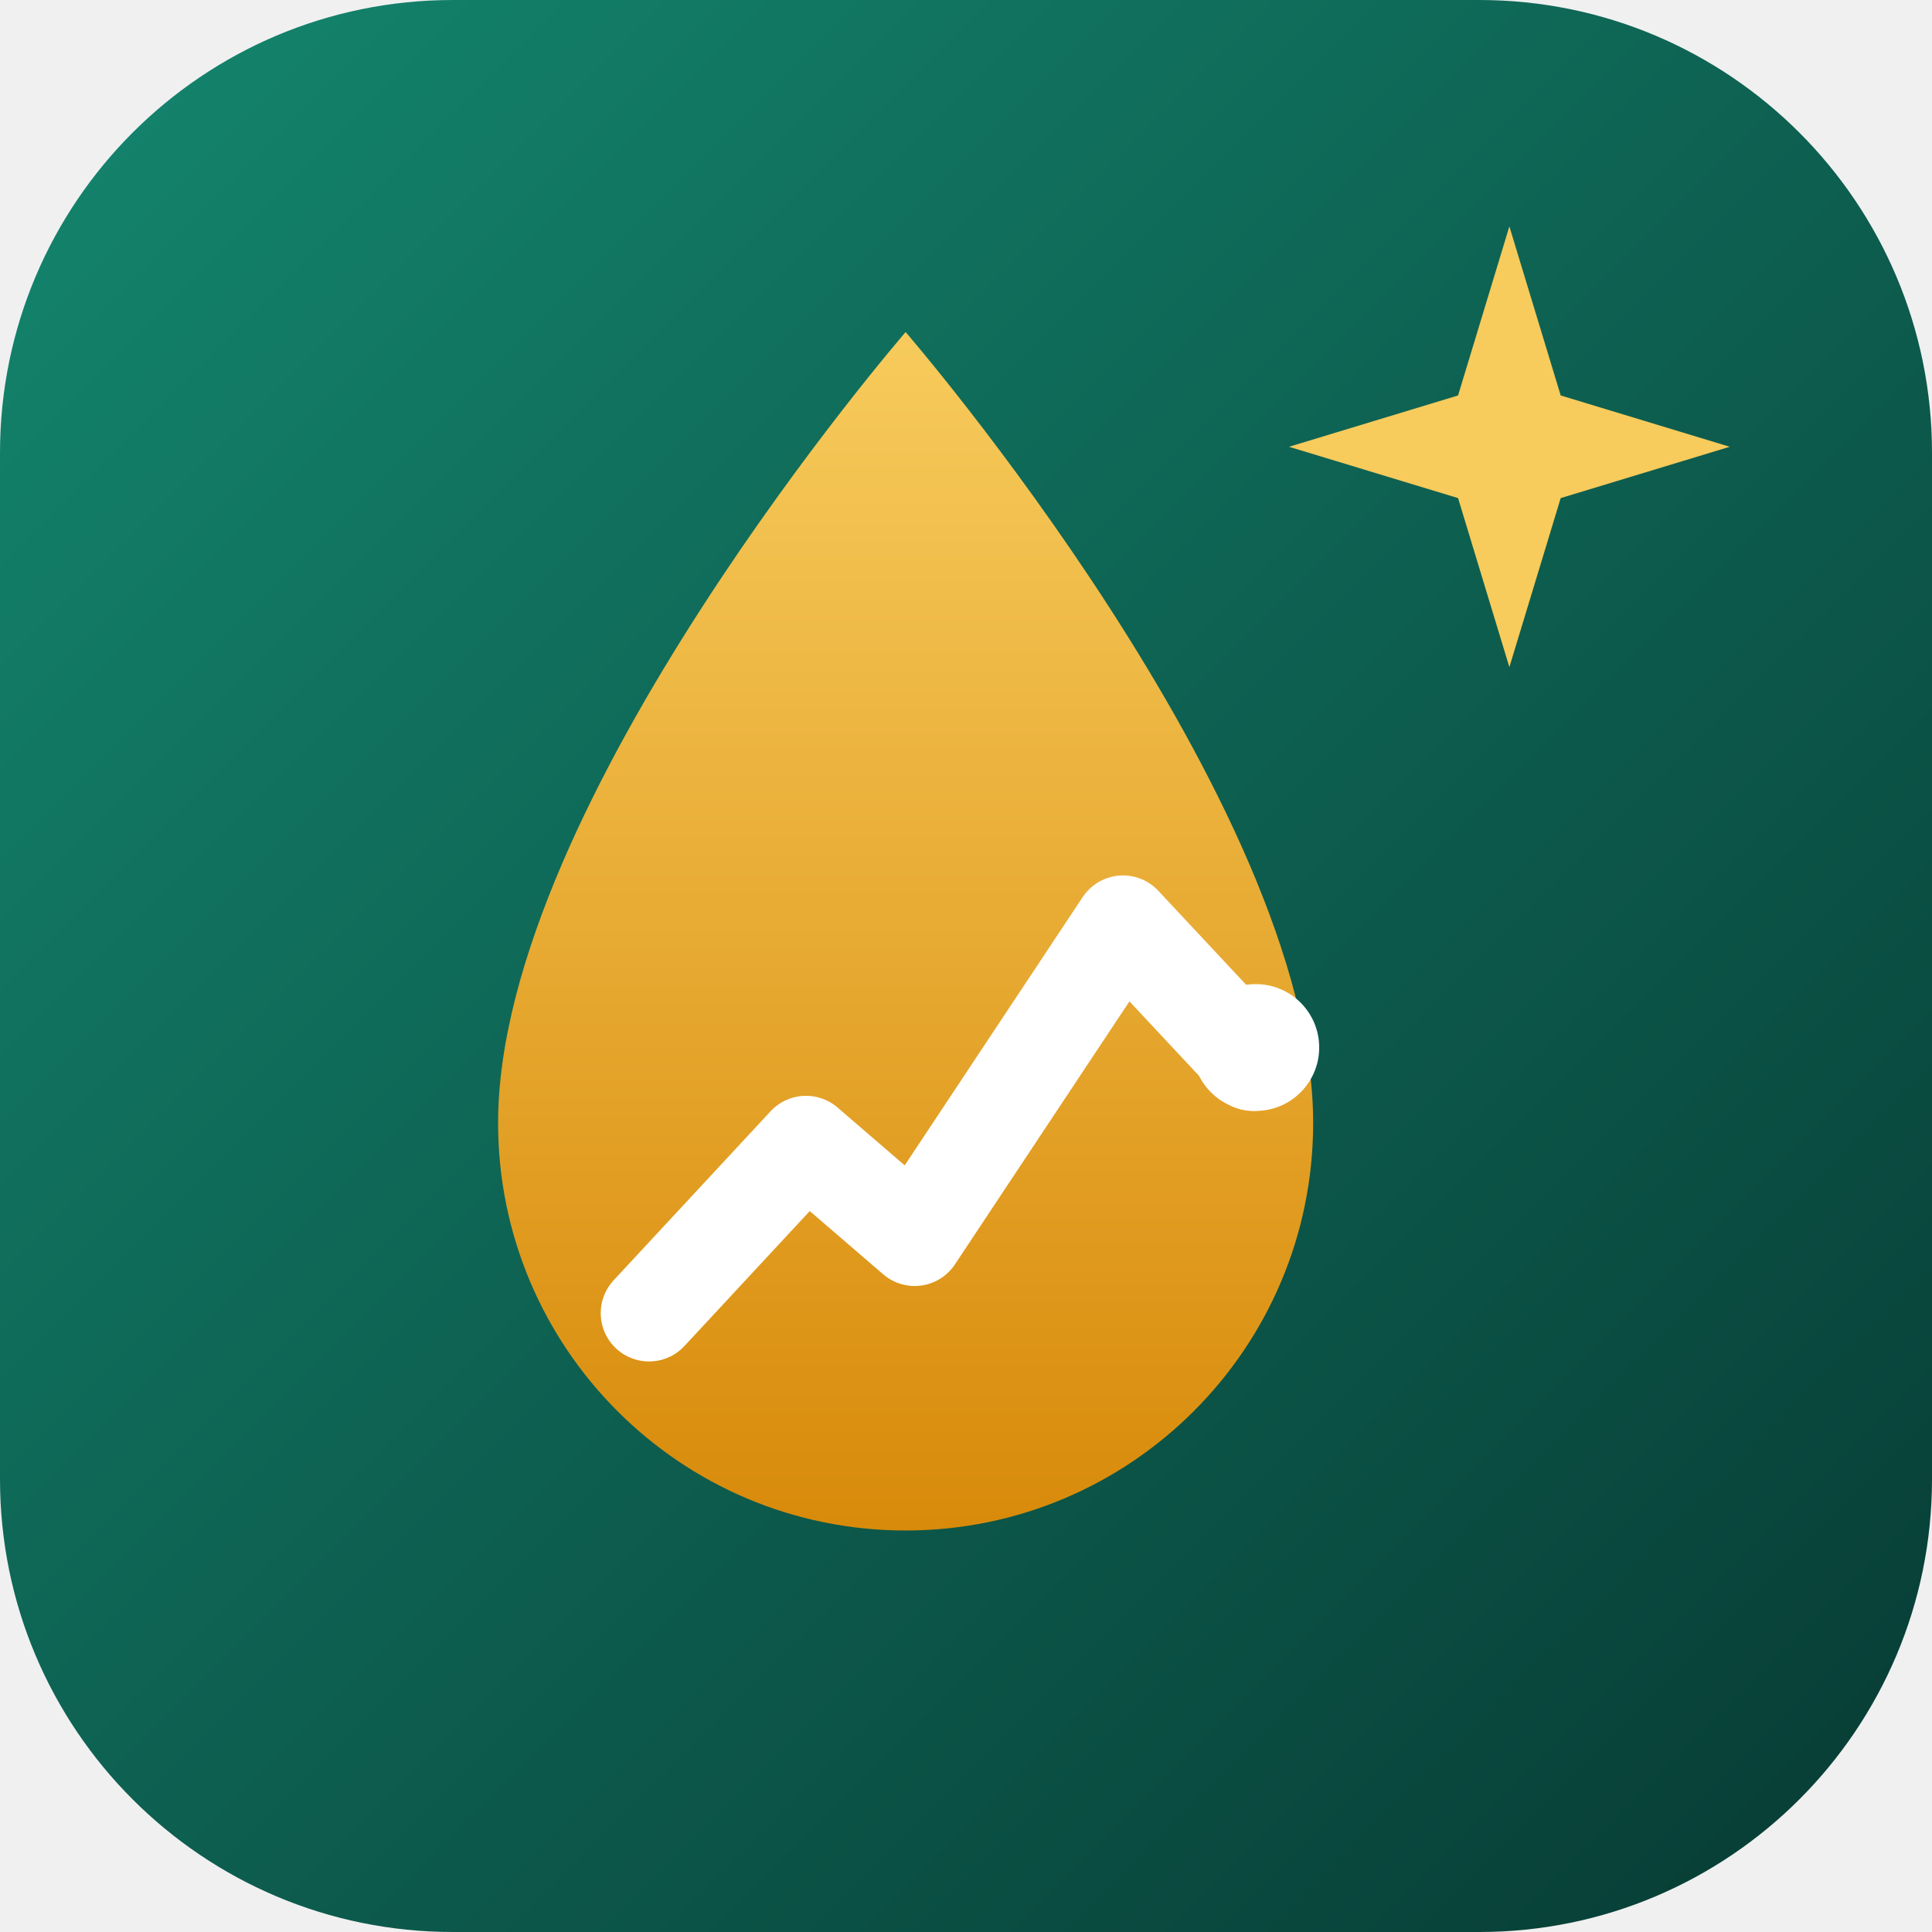
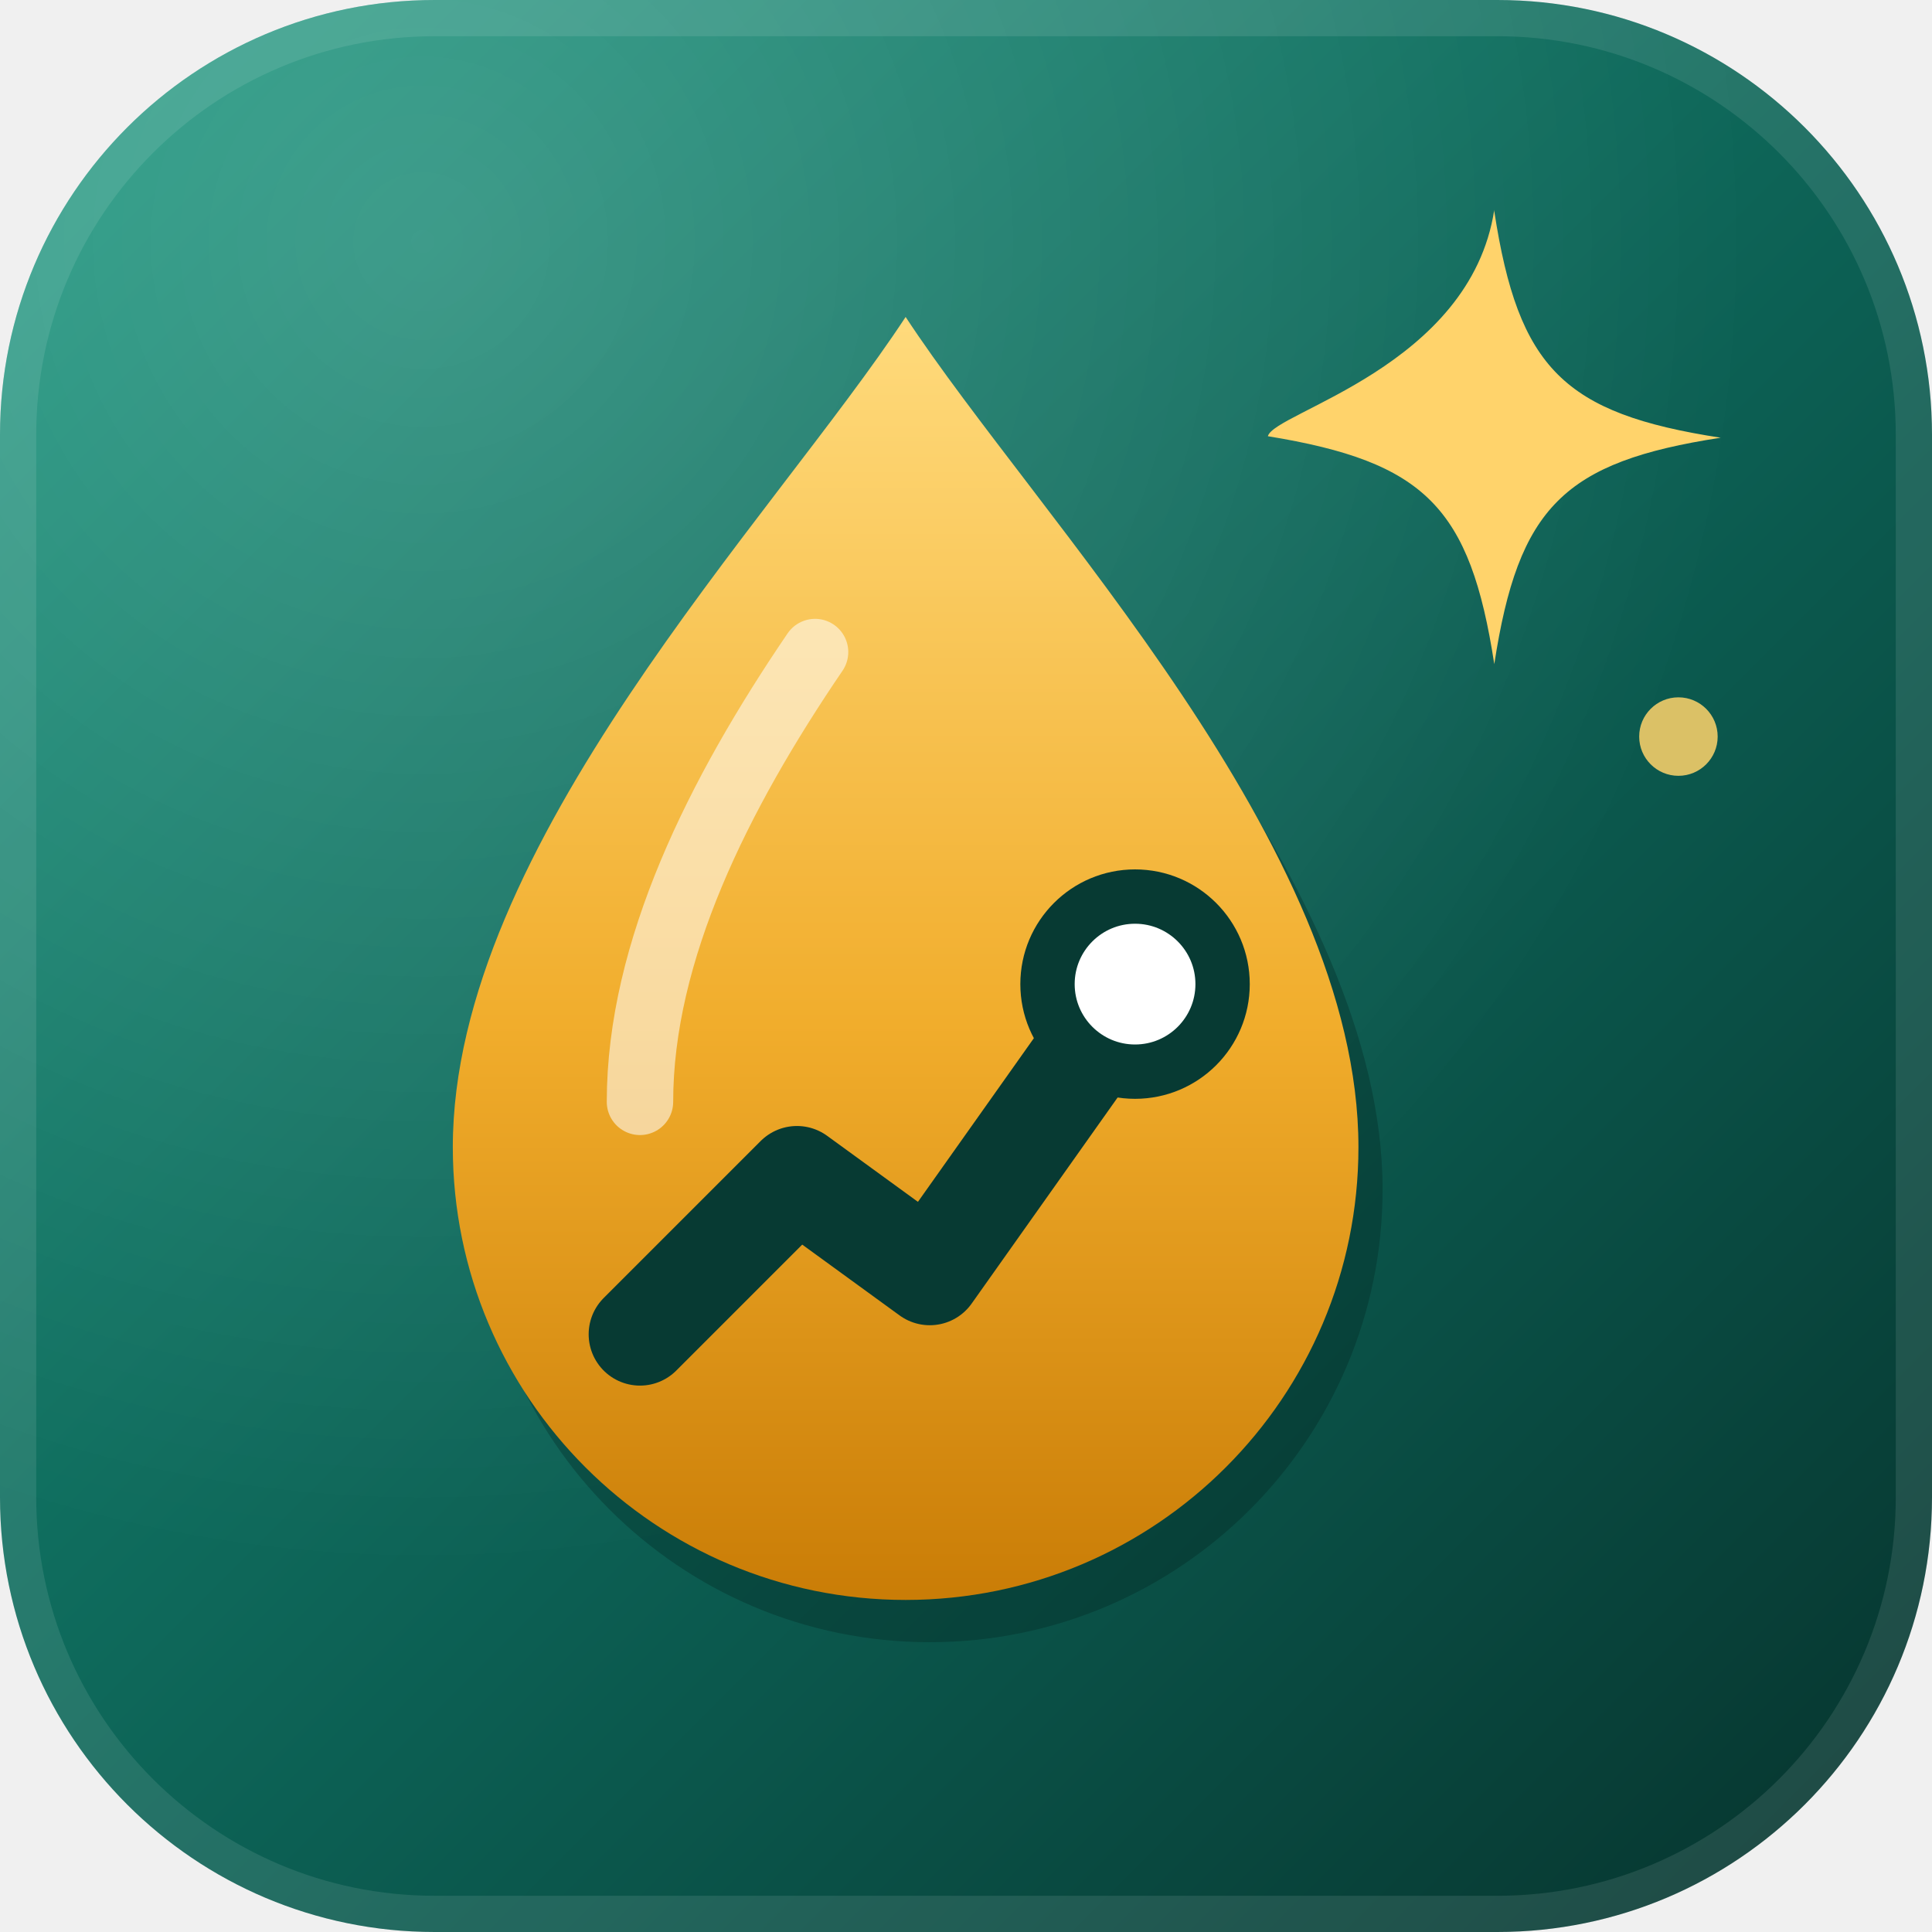
<svg xmlns="http://www.w3.org/2000/svg" viewBox="0 0 64 64" role="img" aria-label="AASTAR">
  <defs>
-     <linearGradient id="aa-bg" x1="0" y1="0" x2="1" y2="1">
-       <stop offset="0" stop-color="#14876F" />
-       <stop offset="1" stop-color="#073A33" />
+     <linearGradient id="aa-tile" x1="0" y1="0" x2="1" y2="1">
+       <stop offset="0" stop-color="#18977E" />
+       <stop offset=".55" stop-color="#0C5F53" />
+       <stop offset="1" stop-color="#06322C" />
    </linearGradient>
    <linearGradient id="aa-drop" x1="0" y1="0" x2="0" y2="1">
-       <stop offset="0" stop-color="#F7CB5C" />
-       <stop offset="1" stop-color="#D88A0A" />
+       <stop offset="0" stop-color="#FFDB7D" />
+       <stop offset=".55" stop-color="#F1AD2C" />
+       <stop offset="1" stop-color="#C97C06" />
    </linearGradient>
+     <radialGradient id="aa-light" cx="14" cy="8" r="44" gradientUnits="userSpaceOnUse">
+       <stop offset="0" stop-color="#fff" stop-opacity=".18" />
+       <stop offset="1" stop-color="#fff" stop-opacity="0" />
+     </radialGradient>
  </defs>
-   <rect width="64" height="64" rx="15" fill="url(#aa-bg)" />
-   <path d="M30 11c0 0-13.5 15.6-13.5 26.2a13.5 13.5 0 0 0 27 0C43.5 26.6 30 11 30 11z" fill="url(#aa-drop)" />
-   <path d="M21.5 43.5l5.2-5.6 3.6 3.1 6.9-10.4 4.3 4.6" fill="none" stroke="#FFFFFF" stroke-width="3.2" stroke-linecap="round" stroke-linejoin="round" />
-   <path d="M50 7.5l1.7 5.6 5.6 1.7-5.6 1.7L50 22.1l-1.7-5.6-5.6-1.7 5.6-1.7z" fill="#F7CB5C" />
-   <circle cx="41.6" cy="34.7" r="2.1" fill="#FFFFFF" />
+   <rect width="64" height="64" rx="14.4" fill="url(#aa-tile)" />
+   <rect width="64" height="64" rx="14.4" fill="url(#aa-light)" />
+   <rect x=".6" y=".6" width="62.8" height="62.8" rx="13.8" fill="none" stroke="#fff" stroke-opacity=".10" stroke-width="1.2" />
+   <path d="M30 10.5C25.6 17.2 15 28 15 38a15 15 0 0 0 30 0C45 28 34.4 17.2 30 10.5z" transform="translate(.8 1.4)" fill="#021F1B" fill-opacity=".30" />
+   <path d="M30 10.5C25.6 17.2 15 28 15 38a15 15 0 0 0 30 0C45 28 34.4 17.2 30 10.5z" fill="url(#aa-drop)" />
+   <path d="M21.2 36.5c0-5 2.6-10.2 5.8-14.9" fill="none" stroke="#fff" stroke-opacity=".55" stroke-width="2.2" stroke-linecap="round" />
+   <path d="M21.2 44.2l5.2-5.2 4.4 3.2 6.8-9.6" fill="none" stroke="#073A33" stroke-width="3.4" stroke-linecap="round" stroke-linejoin="round" />
+   <circle cx="37.6" cy="32.6" r="2.9" fill="#fff" stroke="#073A33" stroke-width="1.8" />
+   <path d="M49.5 7c.8 5.2 2.3 6.7 7.5 7.5-5.2.8-6.7 2.3-7.5 7.5-.8-5.2-2.3-6.7-7.5-7.55.2-.8 6.7-2.3 7.5-7.5z" fill="#FFD36B" />
+   <circle cx="55.6" cy="24.4" r="1.3" fill="#FFD36B" fill-opacity=".85" />
</svg>
